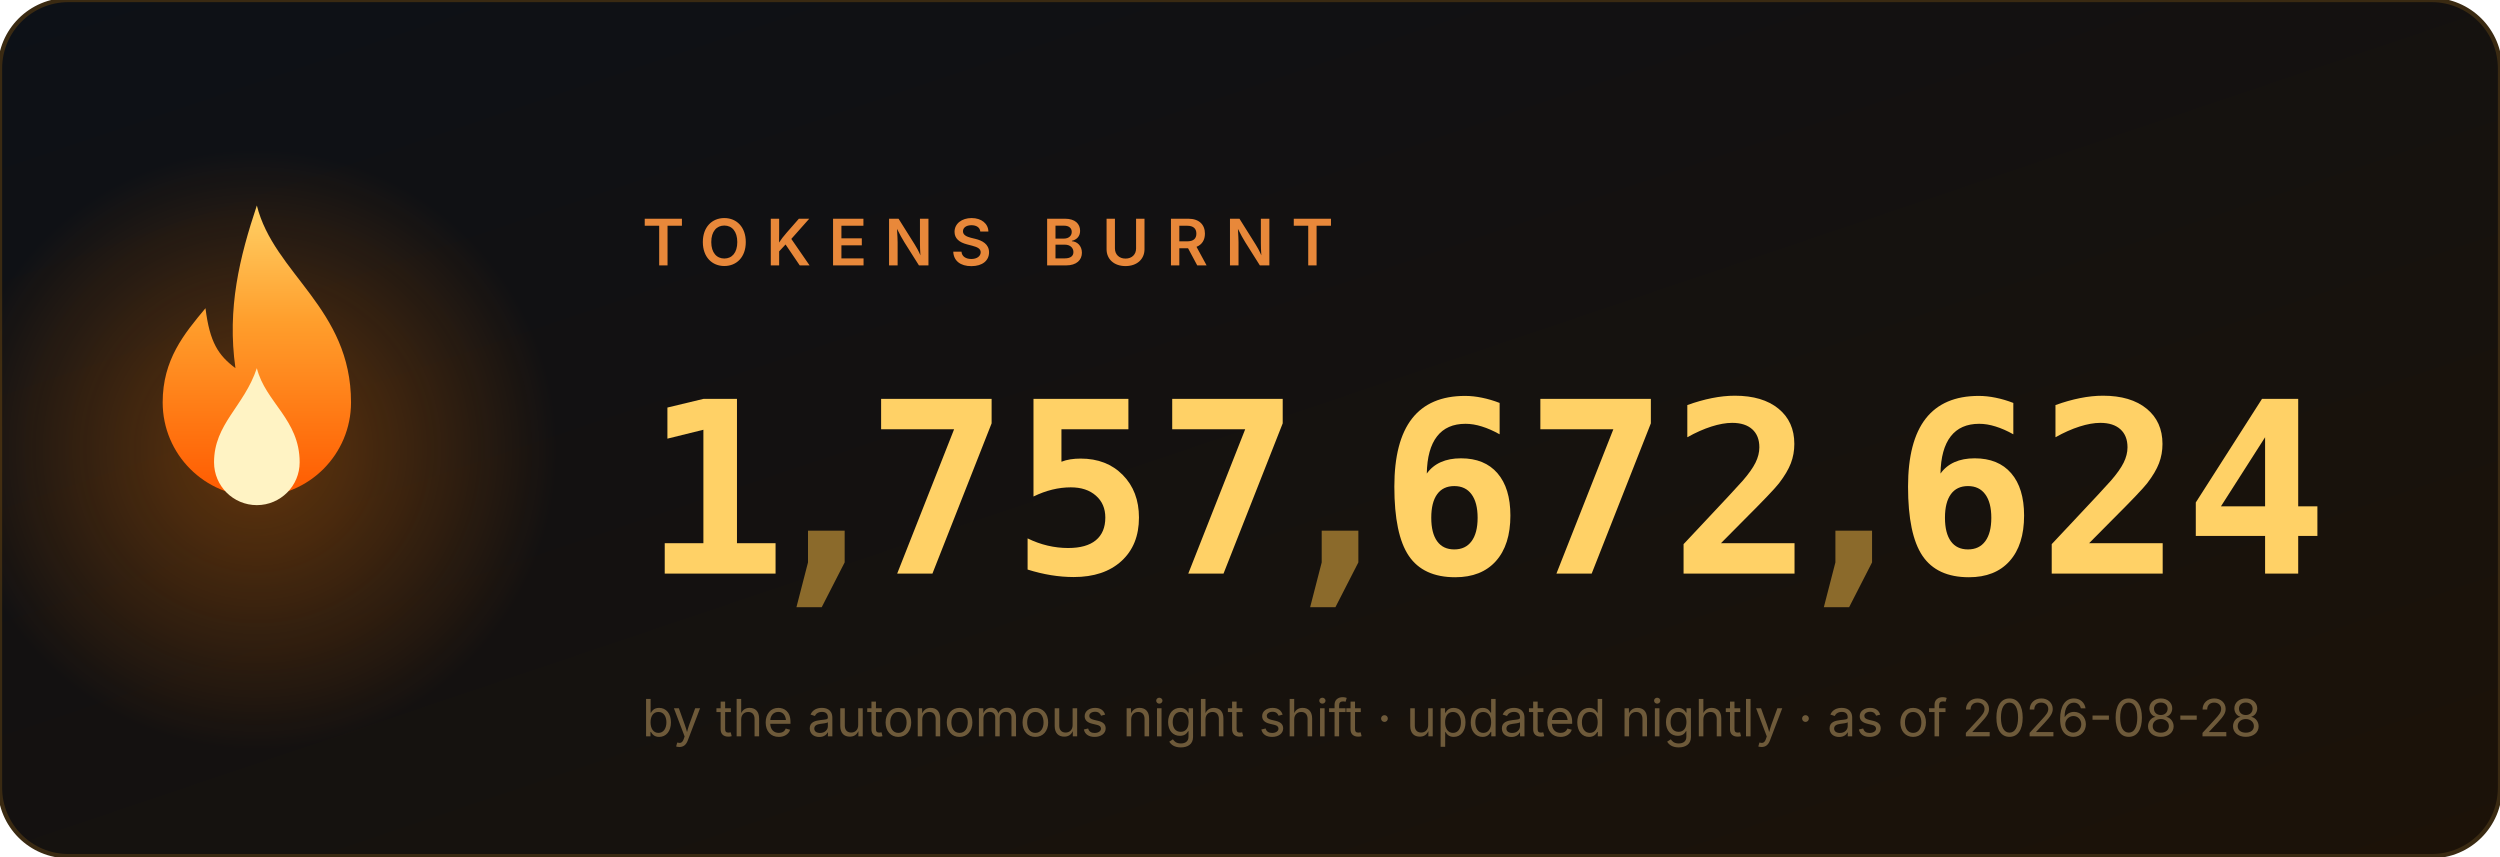
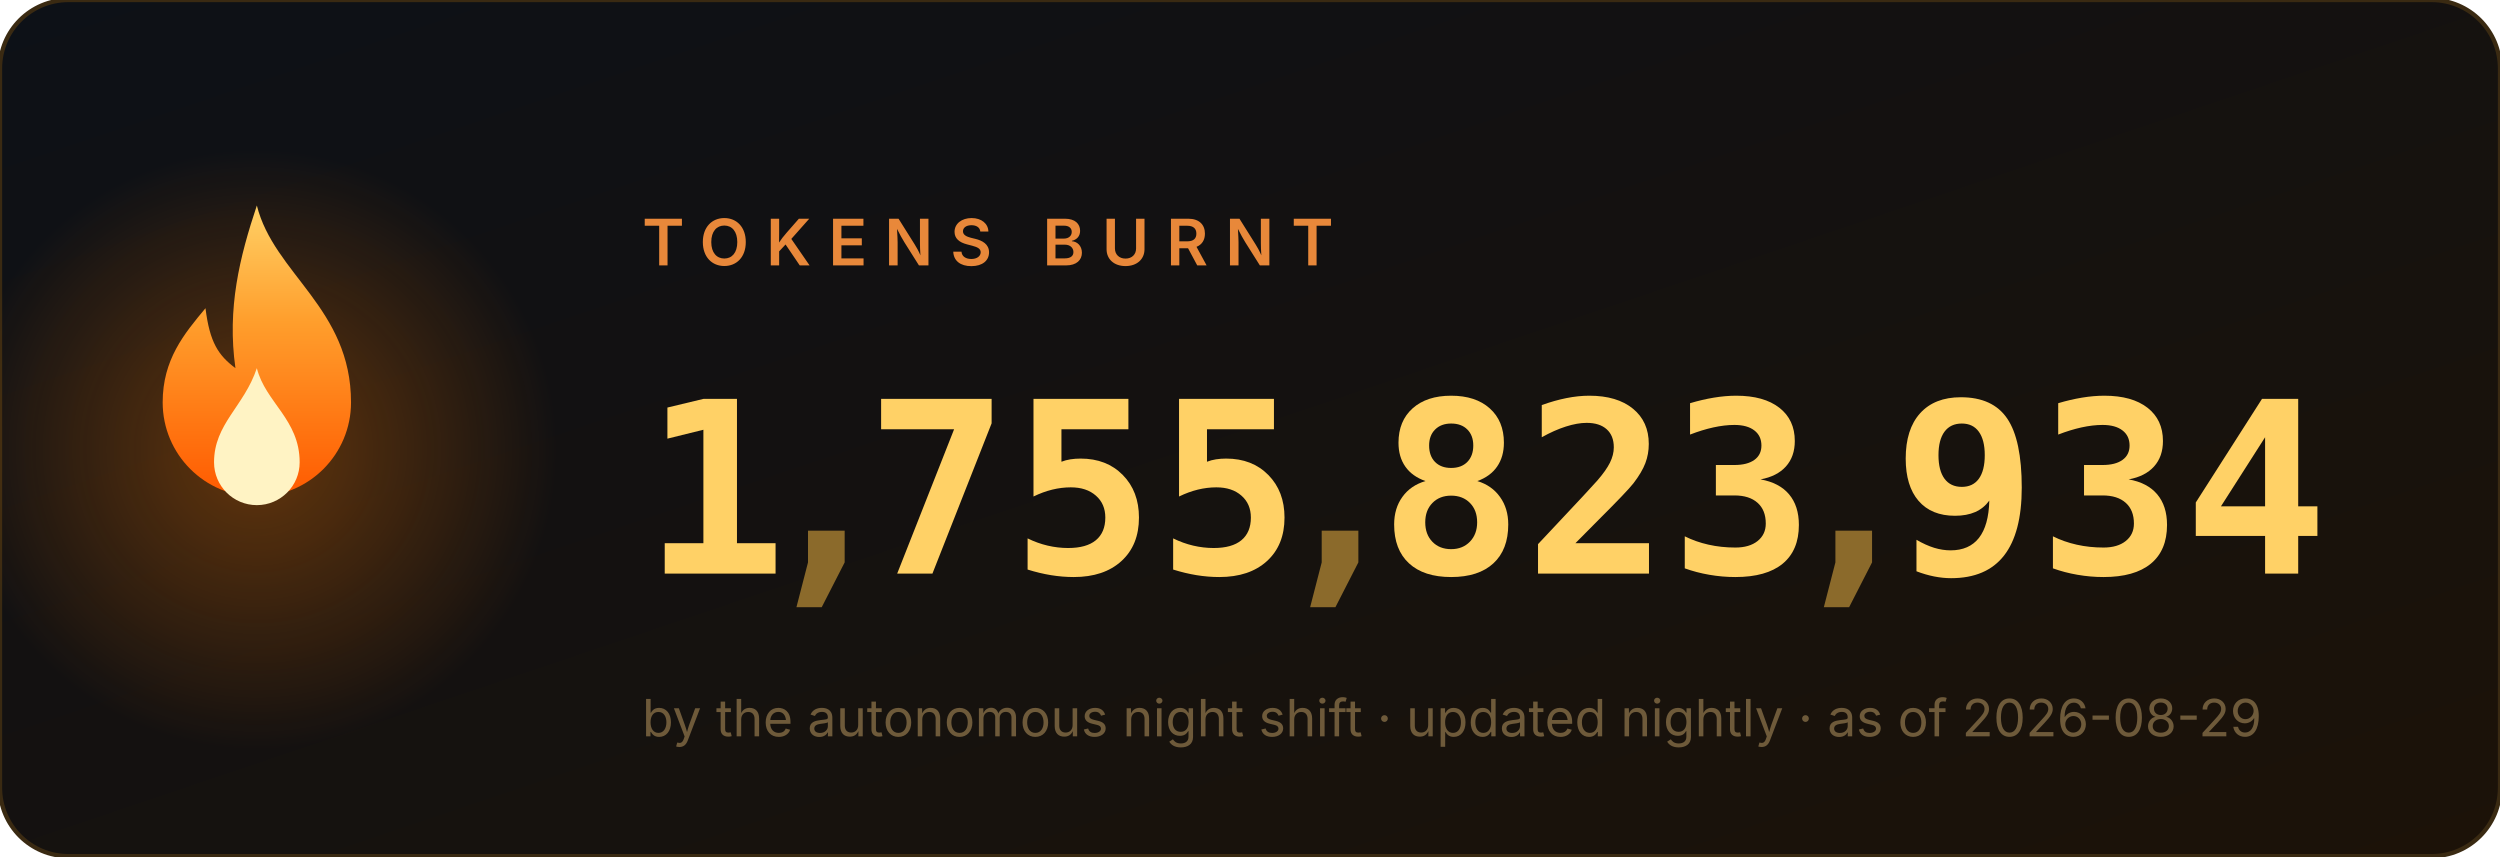
- <svg xmlns="http://www.w3.org/2000/svg" width="584" height="200" viewBox="0 0 584 200" role="img" aria-label="1,757,672,624 tokens burnt">
+ <svg xmlns="http://www.w3.org/2000/svg" width="584" height="200" viewBox="0 0 584 200" role="img" aria-label="1,755,823,934 tokens burnt">
  <style>
.num{font:700 56px ui-monospace,'Cascadia Code',Menlo,Consolas,monospace;fill:#ffd166}
.comma{fill:#8b6a2b}
.label{font:600 15px -apple-system,'Segoe UI',sans-serif;fill:#e8883a;letter-spacing:4px}
.sub{font:400 12px -apple-system,'Segoe UI',sans-serif;fill:#6e5a3a}
</style>
  <defs>
    <linearGradient id="bg" x1="0" y1="0" x2="1" y2="1">
      <stop offset="0" stop-color="#0d1117" />
      <stop offset="1" stop-color="#1c1208" />
    </linearGradient>
    <linearGradient id="fg" x1="0" y1="1" x2="0" y2="0">
      <stop offset="0" stop-color="#ff5a00" />
      <stop offset=".6" stop-color="#ff9e2c" />
      <stop offset="1" stop-color="#ffd166" />
    </linearGradient>
    <radialGradient id="halo">
      <stop offset="0" stop-color="#ff7b00" />
      <stop offset="1" stop-color="#ff7b00" stop-opacity="0" />
    </radialGradient>
  </defs>
  <rect width="584" height="200" rx="16" fill="url(#bg)" stroke="#3a2a12" />
  <circle cx="60" cy="105" r="70" fill="url(#halo)" opacity=".35">
    <animate attributeName="opacity" values=".25;.55;.25" dur="2.2s" repeatCount="indefinite" />
  </circle>
  <g transform="translate(60,128)">
    <g>
      <animateTransform attributeName="transform" type="scale" values="1 1;.95 1.1;1 1" dur="1.6s" repeatCount="indefinite" additive="sum" calcMode="spline" keySplines=".4 0 .6 1;.4 0 .6 1" />
      <path d="M0 -80c4 16 22 24 22 46a22 22 0 1 1-44 0c0-10 5-16 10-22 1 8 3 11 7 14-2-14 1-26 5-38z" fill="url(#fg)" />
      <path d="M0 -42c2 8 10 12 10 22a10 10 0 1 1-20 0c0-9 7-13 10-22z" fill="#fff3c4">
        <animateTransform attributeName="transform" type="scale" values="1 1;1.06 .92;1 1" dur="1.1s" repeatCount="indefinite" additive="sum" calcMode="spline" keySplines=".4 0 .6 1;.4 0 .6 1" />
      </path>
    </g>
  </g>
  <text x="150" y="62" class="label">TOKENS BURNT</text>
  <svg x="150" y="84" width="34" height="64" viewBox="0 0 34 64">
    <g transform="translate(0,-64)">
      <g>
        <animateTransform attributeName="transform" type="translate" values="0 64;0 64;0 0" keyTimes="0;0.000;1" dur="0.97s" begin="0s" fill="freeze" additive="sum" calcMode="spline" keySplines="0 0 1 1;.2 .7 .3 1" />
        <text x="17" y="50" class="num" text-anchor="middle">0</text>
        <text x="17" y="114" class="num" text-anchor="middle">1</text>
        <text x="17" y="178" class="num" text-anchor="middle">2</text>
        <text x="17" y="242" class="num" text-anchor="middle">3</text>
        <text x="17" y="306" class="num" text-anchor="middle">4</text>
        <text x="17" y="370" class="num" text-anchor="middle">5</text>
        <text x="17" y="434" class="num" text-anchor="middle">6</text>
        <text x="17" y="498" class="num" text-anchor="middle">7</text>
        <text x="17" y="562" class="num" text-anchor="middle">8</text>
        <text x="17" y="626" class="num" text-anchor="middle">9</text>
      </g>
    </g>
  </svg>
  <text x="193" y="134" class="num comma" text-anchor="middle">,</text>
  <svg x="202" y="84" width="34" height="64" viewBox="0 0 34 64">
    <g transform="translate(0,-448)">
      <g>
        <animateTransform attributeName="transform" type="translate" values="0 448;0 448;0 0" keyTimes="0;0.147;1" dur="1.63s" begin="0s" fill="freeze" additive="sum" calcMode="spline" keySplines="0 0 1 1;.2 .7 .3 1" />
        <text x="17" y="50" class="num" text-anchor="middle">0</text>
        <text x="17" y="114" class="num" text-anchor="middle">1</text>
        <text x="17" y="178" class="num" text-anchor="middle">2</text>
        <text x="17" y="242" class="num" text-anchor="middle">3</text>
        <text x="17" y="306" class="num" text-anchor="middle">4</text>
        <text x="17" y="370" class="num" text-anchor="middle">5</text>
        <text x="17" y="434" class="num" text-anchor="middle">6</text>
        <text x="17" y="498" class="num" text-anchor="middle">7</text>
        <text x="17" y="562" class="num" text-anchor="middle">8</text>
        <text x="17" y="626" class="num" text-anchor="middle">9</text>
      </g>
    </g>
  </svg>
  <svg x="236" y="84" width="34" height="64" viewBox="0 0 34 64">
    <g transform="translate(0,-320)">
      <g>
        <animateTransform attributeName="transform" type="translate" values="0 320;0 320;0 0" keyTimes="0;0.224;1" dur="1.61s" begin="0s" fill="freeze" additive="sum" calcMode="spline" keySplines="0 0 1 1;.2 .7 .3 1" />
        <text x="17" y="50" class="num" text-anchor="middle">0</text>
        <text x="17" y="114" class="num" text-anchor="middle">1</text>
        <text x="17" y="178" class="num" text-anchor="middle">2</text>
        <text x="17" y="242" class="num" text-anchor="middle">3</text>
        <text x="17" y="306" class="num" text-anchor="middle">4</text>
        <text x="17" y="370" class="num" text-anchor="middle">5</text>
        <text x="17" y="434" class="num" text-anchor="middle">6</text>
        <text x="17" y="498" class="num" text-anchor="middle">7</text>
        <text x="17" y="562" class="num" text-anchor="middle">8</text>
        <text x="17" y="626" class="num" text-anchor="middle">9</text>
      </g>
    </g>
  </svg>
  <svg x="270" y="84" width="34" height="64" viewBox="0 0 34 64">
-     <g transform="translate(0,-448)">
-       <g>
-         <animateTransform attributeName="transform" type="translate" values="0 448;0 448;0 0" keyTimes="0;0.257;1" dur="1.87s" begin="0s" fill="freeze" additive="sum" calcMode="spline" keySplines="0 0 1 1;.2 .7 .3 1" />
+     <g transform="translate(0,-320)">
+       <g>
+         <animateTransform attributeName="transform" type="translate" values="0 320;0 320;0 0" keyTimes="0;0.277;1" dur="1.73s" begin="0s" fill="freeze" additive="sum" calcMode="spline" keySplines="0 0 1 1;.2 .7 .3 1" />
        <text x="17" y="50" class="num" text-anchor="middle">0</text>
        <text x="17" y="114" class="num" text-anchor="middle">1</text>
        <text x="17" y="178" class="num" text-anchor="middle">2</text>
        <text x="17" y="242" class="num" text-anchor="middle">3</text>
        <text x="17" y="306" class="num" text-anchor="middle">4</text>
        <text x="17" y="370" class="num" text-anchor="middle">5</text>
        <text x="17" y="434" class="num" text-anchor="middle">6</text>
        <text x="17" y="498" class="num" text-anchor="middle">7</text>
        <text x="17" y="562" class="num" text-anchor="middle">8</text>
        <text x="17" y="626" class="num" text-anchor="middle">9</text>
      </g>
    </g>
  </svg>
  <text x="313" y="134" class="num comma" text-anchor="middle">,</text>
  <svg x="322" y="84" width="34" height="64" viewBox="0 0 34 64">
-     <g transform="translate(0,-384)">
-       <g>
-         <animateTransform attributeName="transform" type="translate" values="0 384;0 384;0 0" keyTimes="0;0.353;1" dur="2.04s" begin="0s" fill="freeze" additive="sum" calcMode="spline" keySplines="0 0 1 1;.2 .7 .3 1" />
+     <g transform="translate(0,-512)">
+       <g>
+         <animateTransform attributeName="transform" type="translate" values="0 512;0 512;0 0" keyTimes="0;0.330;1" dur="2.18s" begin="0s" fill="freeze" additive="sum" calcMode="spline" keySplines="0 0 1 1;.2 .7 .3 1" />
        <text x="17" y="50" class="num" text-anchor="middle">0</text>
        <text x="17" y="114" class="num" text-anchor="middle">1</text>
        <text x="17" y="178" class="num" text-anchor="middle">2</text>
        <text x="17" y="242" class="num" text-anchor="middle">3</text>
        <text x="17" y="306" class="num" text-anchor="middle">4</text>
        <text x="17" y="370" class="num" text-anchor="middle">5</text>
        <text x="17" y="434" class="num" text-anchor="middle">6</text>
        <text x="17" y="498" class="num" text-anchor="middle">7</text>
        <text x="17" y="562" class="num" text-anchor="middle">8</text>
        <text x="17" y="626" class="num" text-anchor="middle">9</text>
      </g>
    </g>
  </svg>
  <svg x="356" y="84" width="34" height="64" viewBox="0 0 34 64">
-     <g transform="translate(0,-448)">
-       <g>
-         <animateTransform attributeName="transform" type="translate" values="0 448;0 448;0 0" keyTimes="0;0.377;1" dur="2.23s" begin="0s" fill="freeze" additive="sum" calcMode="spline" keySplines="0 0 1 1;.2 .7 .3 1" />
+     <g transform="translate(0,-128)">
+       <g>
+         <animateTransform attributeName="transform" type="translate" values="0 128;0 128;0 0" keyTimes="0;0.447;1" dur="1.88s" begin="0s" fill="freeze" additive="sum" calcMode="spline" keySplines="0 0 1 1;.2 .7 .3 1" />
        <text x="17" y="50" class="num" text-anchor="middle">0</text>
        <text x="17" y="114" class="num" text-anchor="middle">1</text>
        <text x="17" y="178" class="num" text-anchor="middle">2</text>
        <text x="17" y="242" class="num" text-anchor="middle">3</text>
        <text x="17" y="306" class="num" text-anchor="middle">4</text>
        <text x="17" y="370" class="num" text-anchor="middle">5</text>
        <text x="17" y="434" class="num" text-anchor="middle">6</text>
        <text x="17" y="498" class="num" text-anchor="middle">7</text>
        <text x="17" y="562" class="num" text-anchor="middle">8</text>
        <text x="17" y="626" class="num" text-anchor="middle">9</text>
      </g>
    </g>
  </svg>
  <svg x="390" y="84" width="34" height="64" viewBox="0 0 34 64">
-     <g transform="translate(0,-128)">
-       <g>
-         <animateTransform attributeName="transform" type="translate" values="0 128;0 128;0 0" keyTimes="0;0.480;1" dur="2.00s" begin="0s" fill="freeze" additive="sum" calcMode="spline" keySplines="0 0 1 1;.2 .7 .3 1" />
+     <g transform="translate(0,-192)">
+       <g>
+         <animateTransform attributeName="transform" type="translate" values="0 192;0 192;0 0" keyTimes="0;0.464;1" dur="2.07s" begin="0s" fill="freeze" additive="sum" calcMode="spline" keySplines="0 0 1 1;.2 .7 .3 1" />
        <text x="17" y="50" class="num" text-anchor="middle">0</text>
        <text x="17" y="114" class="num" text-anchor="middle">1</text>
        <text x="17" y="178" class="num" text-anchor="middle">2</text>
        <text x="17" y="242" class="num" text-anchor="middle">3</text>
        <text x="17" y="306" class="num" text-anchor="middle">4</text>
        <text x="17" y="370" class="num" text-anchor="middle">5</text>
        <text x="17" y="434" class="num" text-anchor="middle">6</text>
        <text x="17" y="498" class="num" text-anchor="middle">7</text>
        <text x="17" y="562" class="num" text-anchor="middle">8</text>
        <text x="17" y="626" class="num" text-anchor="middle">9</text>
      </g>
    </g>
  </svg>
  <text x="433" y="134" class="num comma" text-anchor="middle">,</text>
  <svg x="442" y="84" width="34" height="64" viewBox="0 0 34 64">
-     <g transform="translate(0,-384)">
-       <g>
-         <animateTransform attributeName="transform" type="translate" values="0 384;0 384;0 0" keyTimes="0;0.476;1" dur="2.52s" begin="0s" fill="freeze" additive="sum" calcMode="spline" keySplines="0 0 1 1;.2 .7 .3 1" />
+     <g transform="translate(0,-576)">
+       <g>
+         <animateTransform attributeName="transform" type="translate" values="0 576;0 576;0 0" keyTimes="0;0.440;1" dur="2.73s" begin="0s" fill="freeze" additive="sum" calcMode="spline" keySplines="0 0 1 1;.2 .7 .3 1" />
        <text x="17" y="50" class="num" text-anchor="middle">0</text>
        <text x="17" y="114" class="num" text-anchor="middle">1</text>
        <text x="17" y="178" class="num" text-anchor="middle">2</text>
        <text x="17" y="242" class="num" text-anchor="middle">3</text>
        <text x="17" y="306" class="num" text-anchor="middle">4</text>
        <text x="17" y="370" class="num" text-anchor="middle">5</text>
        <text x="17" y="434" class="num" text-anchor="middle">6</text>
        <text x="17" y="498" class="num" text-anchor="middle">7</text>
        <text x="17" y="562" class="num" text-anchor="middle">8</text>
        <text x="17" y="626" class="num" text-anchor="middle">9</text>
      </g>
    </g>
  </svg>
  <svg x="476" y="84" width="34" height="64" viewBox="0 0 34 64">
-     <g transform="translate(0,-128)">
-       <g>
-         <animateTransform attributeName="transform" type="translate" values="0 128;0 128;0 0" keyTimes="0;0.559;1" dur="2.36s" begin="0s" fill="freeze" additive="sum" calcMode="spline" keySplines="0 0 1 1;.2 .7 .3 1" />
+     <g transform="translate(0,-192)">
+       <g>
+         <animateTransform attributeName="transform" type="translate" values="0 192;0 192;0 0" keyTimes="0;0.543;1" dur="2.43s" begin="0s" fill="freeze" additive="sum" calcMode="spline" keySplines="0 0 1 1;.2 .7 .3 1" />
        <text x="17" y="50" class="num" text-anchor="middle">0</text>
        <text x="17" y="114" class="num" text-anchor="middle">1</text>
        <text x="17" y="178" class="num" text-anchor="middle">2</text>
        <text x="17" y="242" class="num" text-anchor="middle">3</text>
        <text x="17" y="306" class="num" text-anchor="middle">4</text>
        <text x="17" y="370" class="num" text-anchor="middle">5</text>
        <text x="17" y="434" class="num" text-anchor="middle">6</text>
        <text x="17" y="498" class="num" text-anchor="middle">7</text>
        <text x="17" y="562" class="num" text-anchor="middle">8</text>
        <text x="17" y="626" class="num" text-anchor="middle">9</text>
      </g>
    </g>
  </svg>
  <svg x="510" y="84" width="34" height="64" viewBox="0 0 34 64">
    <g transform="translate(0,-256)">
      <g>
        <animateTransform attributeName="transform" type="translate" values="0 256;0 256;0 0" keyTimes="0;0.550;1" dur="2.62s" begin="0s" fill="freeze" additive="sum" calcMode="spline" keySplines="0 0 1 1;.2 .7 .3 1" />
        <text x="17" y="50" class="num" text-anchor="middle">0</text>
        <text x="17" y="114" class="num" text-anchor="middle">1</text>
        <text x="17" y="178" class="num" text-anchor="middle">2</text>
        <text x="17" y="242" class="num" text-anchor="middle">3</text>
        <text x="17" y="306" class="num" text-anchor="middle">4</text>
        <text x="17" y="370" class="num" text-anchor="middle">5</text>
        <text x="17" y="434" class="num" text-anchor="middle">6</text>
        <text x="17" y="498" class="num" text-anchor="middle">7</text>
        <text x="17" y="562" class="num" text-anchor="middle">8</text>
        <text x="17" y="626" class="num" text-anchor="middle">9</text>
      </g>
    </g>
  </svg>
-   <text x="150" y="172" class="sub">by the autonomous night shift · updated nightly · as of 2026-08-28</text>
+   <text x="150" y="172" class="sub">by the autonomous night shift · updated nightly · as of 2026-08-29</text>
</svg>
